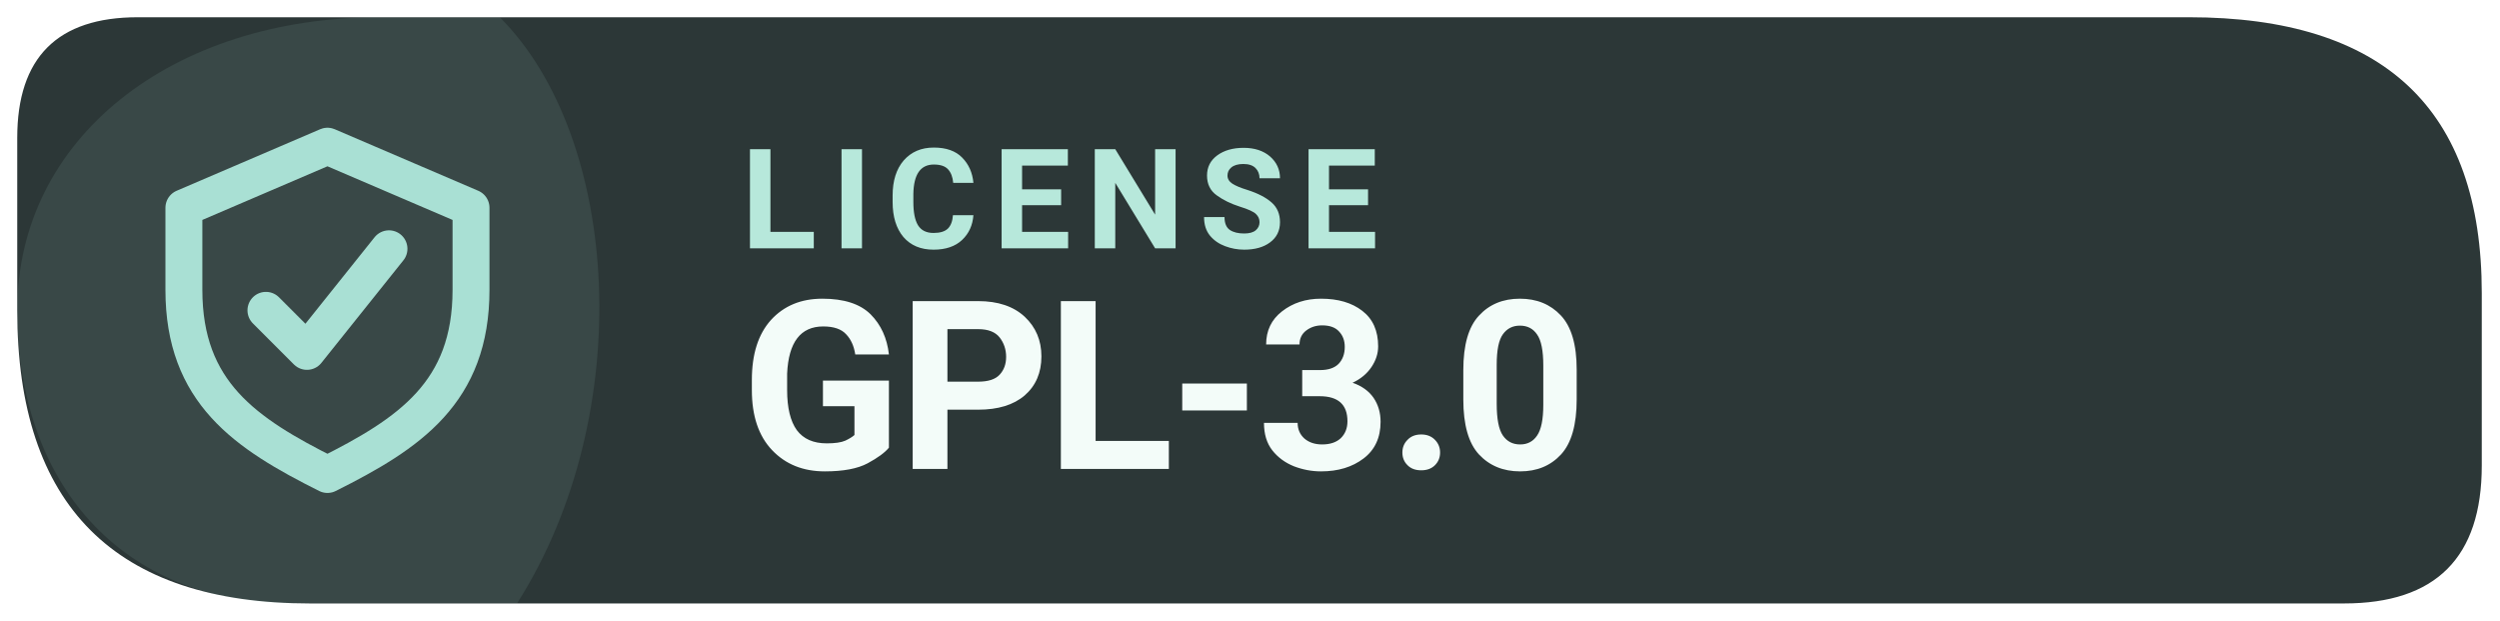
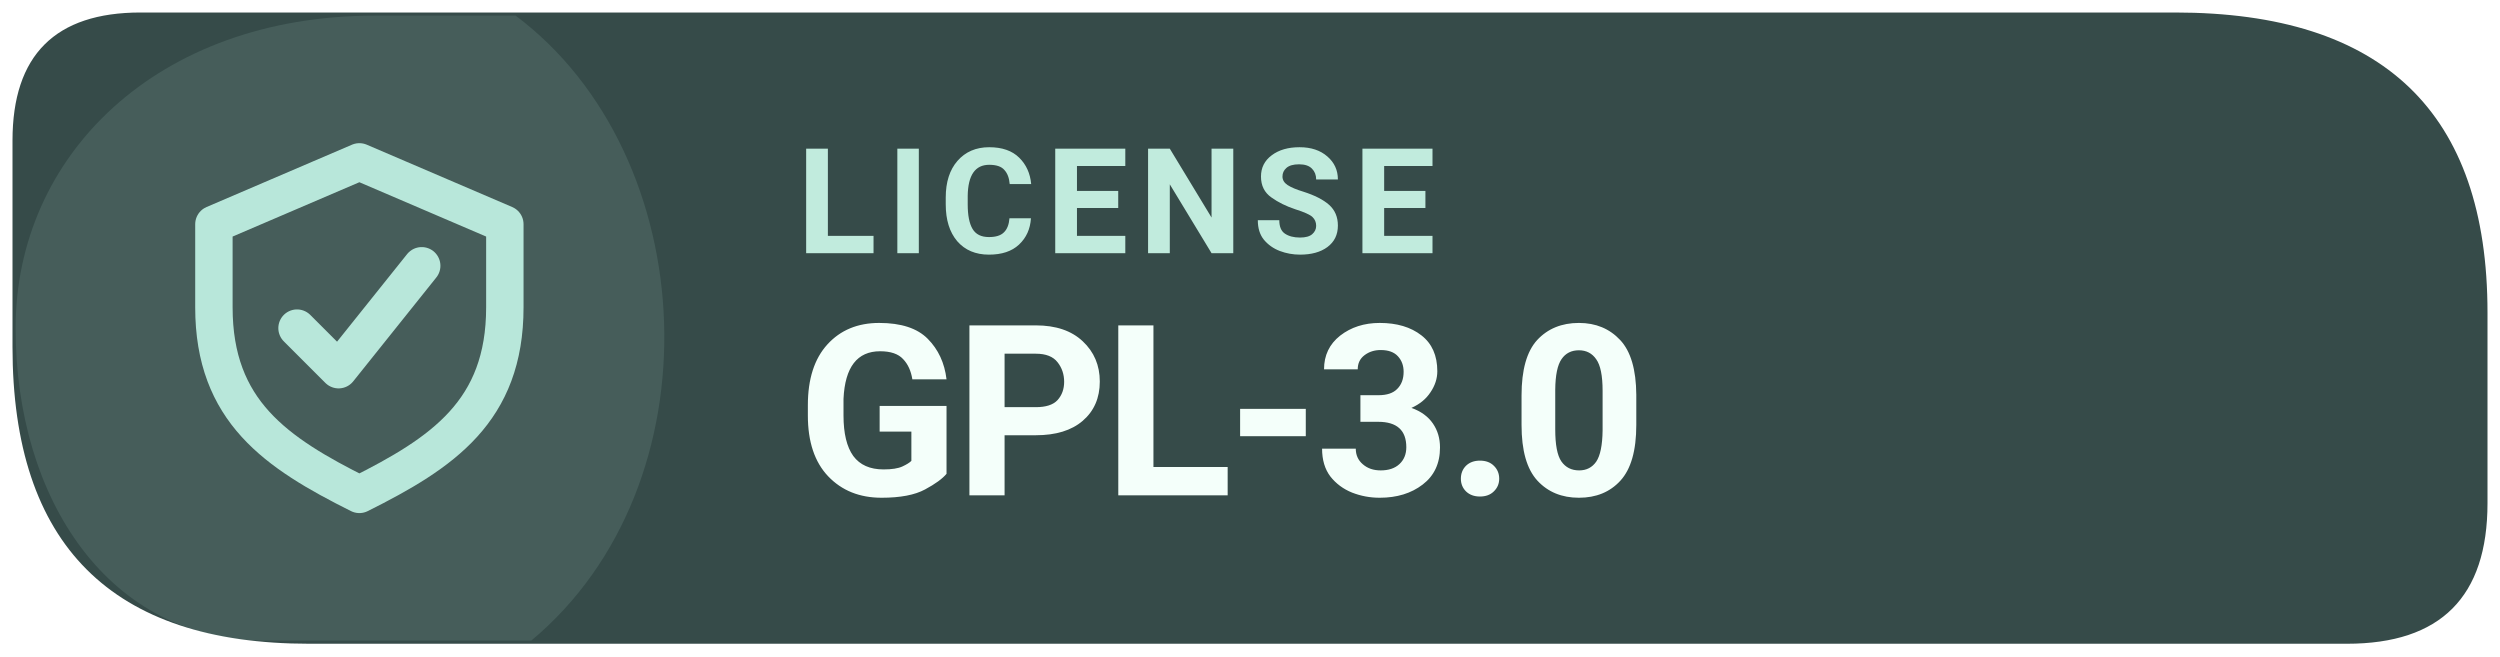
- <svg xmlns="http://www.w3.org/2000/svg" width="145" height="36" viewBox="0 0 145 36" role="img" aria-label="Levyra license GPL-3.0">
-   <path d="M 8 1 H 127 Q 144 1 144 17 V 27 Q 144 35 136 35 H 18 Q 1 35 1 18 V 8 Q 1 1 8 1 Z" fill="#2C3737" />
-   <path d="M 1 18 C 1 8 10 1 22 1 H 29 C 36 8 37 24 30 35 H 17 C 7 35 1 28 1 18 Z" fill="#A9E0D4" opacity="0.10" />
-   <g transform="translate(19 18) scale(1.19)" style="color:#A9E0D4">
+ <svg xmlns="http://www.w3.org/2000/svg" width="160" height="42" viewBox="0 0 160 42" role="img" aria-label="Levyra license GPL-3.0">
+   <path d="M 9 0.8 H 139.2 Q 159.2 0.8 159.2 20 V 32.2 Q 159.2 41.2 150.2 41.2 H 19.8 Q .8 41.2 .8 22.2 V 9 Q .8 .8 9 .8 Z" fill="#364B49" />
+   <path d="M 1 21 C 1 10 10 1 24 1 H 33 C 45 10 46 31 34 41 H 17 C 7 41 1 32 1 21 Z" fill="#B8E7DA" opacity="0.12" />
+   <g transform="translate(23 21) scale(1.33)" style="color:#B8E7DA">
    <path d="M0 -8 l7 3 v4 c0 5 -3 7 -7 9 -4 -2 -7 -4 -7 -9 v-4 Z" fill="none" stroke="currentColor" stroke-width="1.8" stroke-linejoin="round" />
    <path d="M-3 0 l2 2 4 -5" fill="none" stroke="currentColor" stroke-width="1.8" stroke-linecap="round" stroke-linejoin="round" />
  </g>
-   <text x="43" y="14.4" fill="#B7E8DB" font-family="system-ui,-apple-system,'Segoe UI',Roboto,Arial,sans-serif" font-size="8.1" font-weight="650" letter-spacing=".85">LICENSE</text>
-   <text x="43" y="27.2" fill="#F3FCF9" font-family="system-ui,-apple-system,'Segoe UI',Roboto,Arial,sans-serif" font-size="13.7" font-weight="700" letter-spacing="-.25">GPL-3.0</text>
+   <text x="51" y="16.2" fill="#C1EBDD" font-family="system-ui,-apple-system,'Segoe UI',Roboto,Arial,sans-serif" font-size="9.4" font-weight="670" letter-spacing=".65">LICENSE</text>
+   <text x="51" y="31.7" fill="#F4FFFA" font-family="system-ui,-apple-system,'Segoe UI',Roboto,Arial,sans-serif" font-size="15.3" font-weight="710" letter-spacing="-.35">GPL-3.0</text>
</svg>
